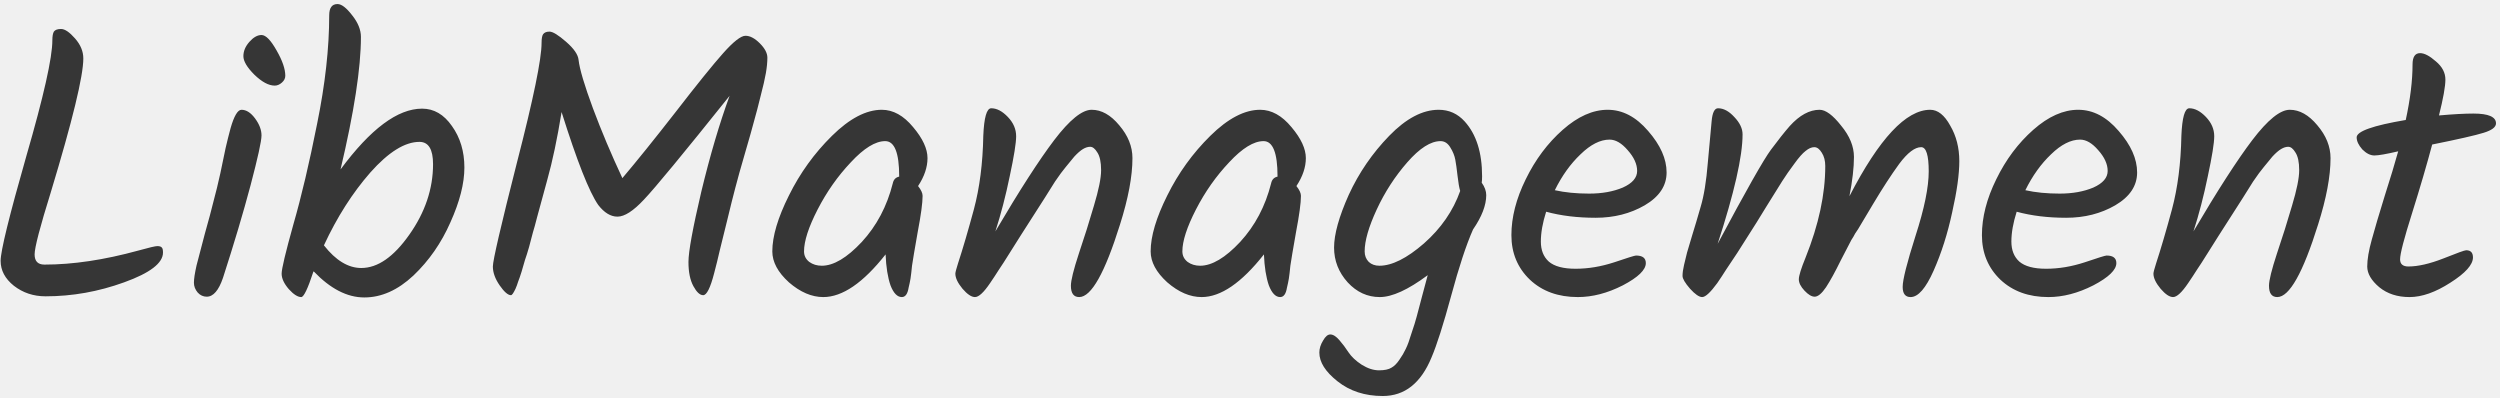
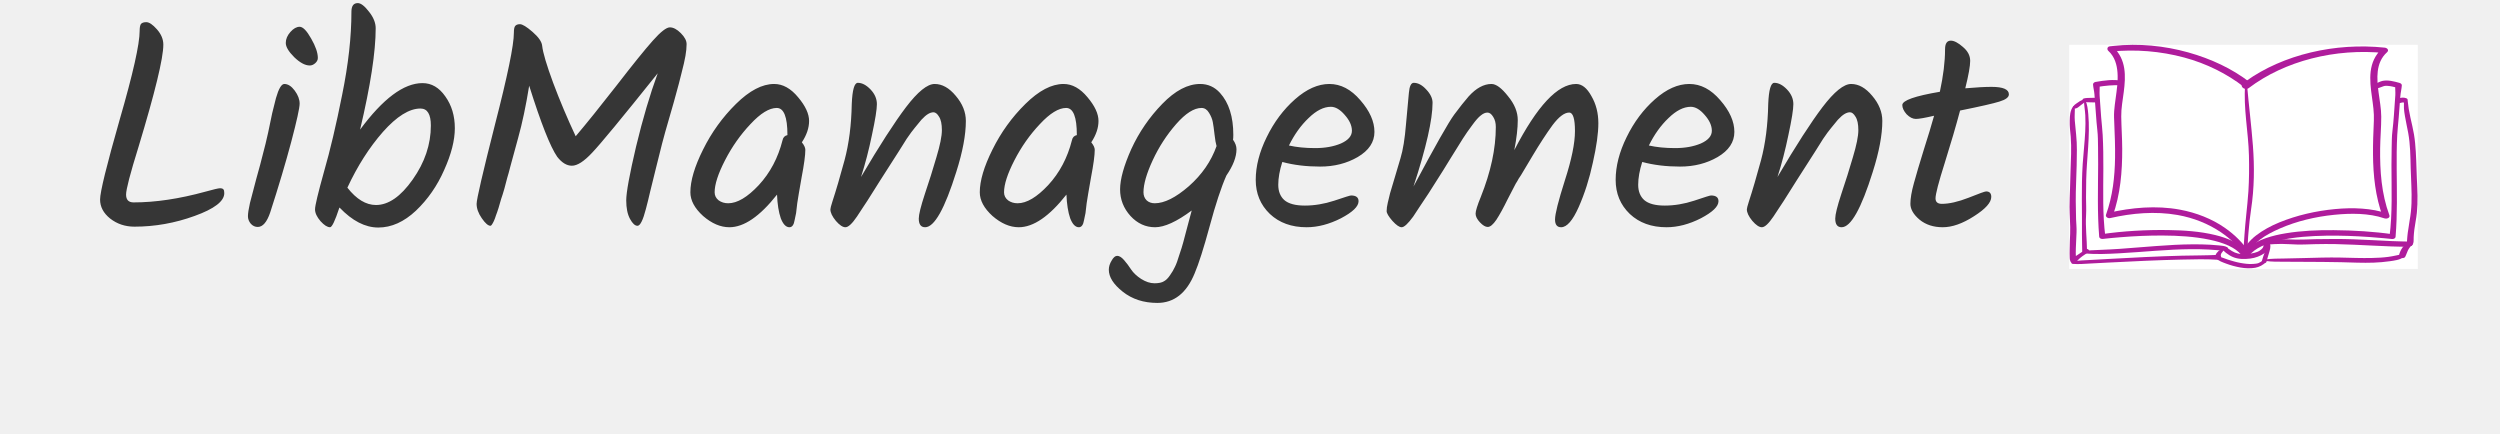
- <svg xmlns="http://www.w3.org/2000/svg" width="384" height="61" viewBox="0 0 384 61" fill="none">
-   <path d="M8.042 6.19C8.042 5.571 8.119 5.127 8.274 4.856C8.467 4.585 8.835 4.45 9.376 4.45C9.956 4.45 10.671 4.933 11.522 5.9C12.373 6.867 12.798 7.891 12.798 8.974C12.798 11.681 11.135 18.525 7.81 29.506C6.147 34.842 5.316 38.032 5.316 39.076C5.316 40.12 5.819 40.642 6.824 40.642C11.193 40.642 15.988 39.927 21.208 38.496C22.871 38.032 23.857 37.8 24.166 37.8C24.514 37.8 24.746 37.877 24.862 38.032C24.978 38.148 25.036 38.399 25.036 38.786C25.036 40.41 23.045 41.937 19.062 43.368C15.118 44.799 11.097 45.514 6.998 45.514C5.142 45.514 3.518 44.973 2.126 43.89C0.773 42.807 0.096 41.531 0.096 40.062C0.096 38.554 1.411 33.199 4.04 23.996C6.708 14.793 8.042 8.858 8.042 6.19ZM37.384 8.626C37.384 7.853 37.693 7.118 38.312 6.422C38.931 5.726 39.549 5.378 40.168 5.378C40.825 5.378 41.599 6.171 42.488 7.756C43.377 9.303 43.822 10.598 43.822 11.642C43.822 12.029 43.648 12.377 43.3 12.686C42.952 12.995 42.585 13.15 42.198 13.15C41.27 13.15 40.226 12.589 39.066 11.468C37.945 10.347 37.384 9.399 37.384 8.626ZM37.094 16.862C37.829 16.862 38.525 17.307 39.182 18.196C39.839 19.085 40.168 19.955 40.168 20.806C40.168 21.657 39.607 24.209 38.486 28.462C37.365 32.677 35.953 37.413 34.252 42.672C33.595 44.605 32.763 45.572 31.758 45.572C31.217 45.572 30.753 45.359 30.366 44.934C29.979 44.47 29.786 43.967 29.786 43.426C29.786 42.846 29.921 41.957 30.192 40.758C30.501 39.521 30.927 37.897 31.468 35.886C32.048 33.837 32.493 32.174 32.802 30.898C33.15 29.622 33.498 28.191 33.846 26.606C34.194 24.982 34.465 23.687 34.658 22.72C34.89 21.715 35.141 20.709 35.412 19.704C35.953 17.809 36.514 16.862 37.094 16.862ZM46.274 45.63C45.733 45.63 45.095 45.224 44.36 44.412C43.626 43.561 43.258 42.769 43.258 42.034C43.258 41.299 43.858 38.786 45.056 34.494C46.294 30.202 47.512 25.04 48.71 19.008C49.948 12.937 50.566 7.389 50.566 2.362C50.566 1.202 50.992 0.622 51.842 0.622C52.461 0.622 53.215 1.202 54.104 2.362C54.994 3.483 55.438 4.585 55.438 5.668C55.438 10.424 54.394 17.21 52.306 26.026C56.908 19.801 61.084 16.688 64.834 16.688C66.652 16.688 68.179 17.577 69.416 19.356C70.692 21.135 71.33 23.261 71.33 25.736C71.33 28.172 70.615 30.975 69.184 34.146C67.792 37.317 65.898 40.043 63.5 42.324C61.103 44.567 58.59 45.688 55.96 45.688C53.331 45.688 50.74 44.354 48.188 41.686L48.13 41.744C47.28 44.335 46.661 45.63 46.274 45.63ZM55.496 41.164C58.01 41.164 60.465 39.463 62.862 36.06C65.298 32.619 66.516 29.003 66.516 25.214C66.516 22.933 65.82 21.792 64.428 21.792C62.186 21.792 59.672 23.358 56.888 26.49C54.143 29.622 51.765 33.353 49.754 37.684C51.572 40.004 53.486 41.164 55.496 41.164ZM83.185 6.596C83.185 5.939 83.262 5.494 83.417 5.262C83.61 4.991 83.939 4.856 84.403 4.856C84.906 4.856 85.756 5.378 86.955 6.422C88.154 7.466 88.792 8.394 88.869 9.206C89.024 10.598 89.758 13.073 91.073 16.63C92.388 20.149 93.896 23.725 95.597 27.36C97.762 24.808 100.488 21.425 103.775 17.21C107.062 12.957 109.498 9.941 111.083 8.162C112.668 6.383 113.809 5.494 114.505 5.494C115.201 5.494 115.936 5.881 116.709 6.654C117.482 7.427 117.869 8.162 117.869 8.858C117.869 9.554 117.792 10.347 117.637 11.236C117.482 12.125 117.212 13.305 116.825 14.774C116.477 16.205 116.148 17.461 115.839 18.544C115.568 19.588 115.104 21.231 114.447 23.474C113.79 25.717 113.287 27.515 112.939 28.868C112.591 30.183 112.185 31.807 111.721 33.74C111.257 35.635 110.87 37.201 110.561 38.438C110.29 39.637 110 40.816 109.691 41.976C109.111 44.219 108.55 45.34 108.009 45.34C107.506 45.34 107.004 44.876 106.501 43.948C105.998 43.02 105.747 41.783 105.747 40.236C105.747 38.651 106.404 35.055 107.719 29.448C109.072 23.841 110.522 18.931 112.069 14.716C104.954 23.609 100.566 28.926 98.903 30.666C97.279 32.406 95.926 33.276 94.843 33.276C93.799 33.276 92.813 32.677 91.885 31.478C90.493 29.467 88.618 24.711 86.259 17.21C85.602 21.27 84.867 24.75 84.055 27.65C83.282 30.511 82.76 32.425 82.489 33.392C82.257 34.32 82.044 35.093 81.851 35.712C81.696 36.331 81.503 37.065 81.271 37.916C81.039 38.728 80.826 39.405 80.633 39.946C80.478 40.487 80.304 41.087 80.111 41.744C79.918 42.363 79.744 42.865 79.589 43.252C79.473 43.639 79.338 44.006 79.183 44.354C78.874 45.011 78.642 45.34 78.487 45.34C78.023 45.34 77.443 44.837 76.747 43.832C76.051 42.827 75.703 41.86 75.703 40.932C75.703 40.004 76.94 34.668 79.415 24.924C81.928 15.18 83.185 9.071 83.185 6.596ZM135.447 16.862C137.187 16.862 138.791 17.751 140.261 19.53C141.73 21.27 142.465 22.855 142.465 24.286C142.465 25.678 141.981 27.109 141.015 28.578C141.479 29.158 141.711 29.661 141.711 30.086C141.711 31.169 141.459 33.025 140.957 35.654C140.493 38.283 140.203 40.004 140.087 40.816C140.009 41.628 139.932 42.285 139.855 42.788C139.777 43.252 139.681 43.716 139.565 44.18C139.41 45.147 139.062 45.63 138.521 45.63C137.825 45.63 137.245 45.031 136.781 43.832C136.355 42.595 136.104 41.009 136.027 39.076C132.585 43.445 129.395 45.63 126.457 45.63C124.678 45.63 122.919 44.876 121.179 43.368C119.477 41.821 118.627 40.236 118.627 38.612C118.627 36.292 119.477 33.431 121.179 30.028C122.88 26.587 125.084 23.532 127.791 20.864C130.497 18.196 133.049 16.862 135.447 16.862ZM138.115 27.07C138.115 23.474 137.399 21.676 135.969 21.676C134.461 21.676 132.701 22.759 130.691 24.924C128.68 27.051 126.979 29.467 125.587 32.174C124.195 34.881 123.499 37.027 123.499 38.612C123.499 39.269 123.769 39.811 124.311 40.236C124.852 40.623 125.49 40.816 126.225 40.816C128.042 40.816 130.091 39.598 132.373 37.162C134.654 34.687 136.239 31.691 137.129 28.172C137.245 27.592 137.573 27.244 138.115 27.128V27.07ZM152.89 35.538C156.602 29.235 159.618 24.557 161.938 21.502C164.297 18.409 166.211 16.862 167.68 16.862C169.188 16.862 170.6 17.655 171.914 19.24C173.268 20.825 173.944 22.507 173.944 24.286C173.944 27.07 173.306 30.473 172.03 34.494C169.71 41.918 167.622 45.63 165.766 45.63C164.916 45.63 164.49 45.05 164.49 43.89C164.49 43.078 164.896 41.435 165.708 38.96C166.559 36.447 167.332 33.991 168.028 31.594C168.763 29.158 169.13 27.341 169.13 26.142C169.13 24.905 168.937 23.996 168.55 23.416C168.202 22.836 167.835 22.546 167.448 22.546C167.1 22.546 166.733 22.662 166.346 22.894C165.96 23.126 165.515 23.513 165.012 24.054C164.548 24.595 164.104 25.137 163.678 25.678C163.253 26.181 162.712 26.915 162.054 27.882C161.436 28.849 160.914 29.68 160.488 30.376C160.063 31.033 159.444 32 158.632 33.276C157.82 34.552 157.202 35.519 156.776 36.176C156.351 36.833 155.79 37.723 155.094 38.844C154.398 39.965 153.838 40.835 153.412 41.454C153.026 42.073 152.581 42.749 152.078 43.484C151.112 44.915 150.338 45.63 149.758 45.63C149.217 45.63 148.579 45.205 147.844 44.354C147.11 43.465 146.742 42.691 146.742 42.034C146.742 41.841 146.878 41.319 147.148 40.468C147.883 38.225 148.695 35.461 149.584 32.174C150.474 28.849 150.957 25.079 151.034 20.864C151.15 18.041 151.556 16.63 152.252 16.63C153.103 16.63 153.954 17.075 154.804 17.964C155.655 18.853 156.08 19.839 156.08 20.922C156.08 21.966 155.752 24.015 155.094 27.07C154.476 30.086 153.741 32.909 152.89 35.538ZM193.56 16.862C195.3 16.862 196.905 17.751 198.374 19.53C199.843 21.27 200.578 22.855 200.578 24.286C200.578 25.678 200.095 27.109 199.128 28.578C199.592 29.158 199.824 29.661 199.824 30.086C199.824 31.169 199.573 33.025 199.07 35.654C198.606 38.283 198.316 40.004 198.2 40.816C198.123 41.628 198.045 42.285 197.968 42.788C197.891 43.252 197.794 43.716 197.678 44.18C197.523 45.147 197.175 45.63 196.634 45.63C195.938 45.63 195.358 45.031 194.894 43.832C194.469 42.595 194.217 41.009 194.14 39.076C190.699 43.445 187.509 45.63 184.57 45.63C182.791 45.63 181.032 44.876 179.292 43.368C177.591 41.821 176.74 40.236 176.74 38.612C176.74 36.292 177.591 33.431 179.292 30.028C180.993 26.587 183.197 23.532 185.904 20.864C188.611 18.196 191.163 16.862 193.56 16.862ZM196.228 27.07C196.228 23.474 195.513 21.676 194.082 21.676C192.574 21.676 190.815 22.759 188.804 24.924C186.793 27.051 185.092 29.467 183.7 32.174C182.308 34.881 181.612 37.027 181.612 38.612C181.612 39.269 181.883 39.811 182.424 40.236C182.965 40.623 183.603 40.816 184.338 40.816C186.155 40.816 188.205 39.598 190.486 37.162C192.767 34.687 194.353 31.691 195.242 28.172C195.358 27.592 195.687 27.244 196.228 27.128V27.07ZM228.287 29.97C228.287 31.517 227.611 33.276 226.257 35.248C225.213 37.607 224.092 41.009 222.893 45.456C221.695 49.864 220.689 53.015 219.877 54.91C218.253 58.854 215.759 60.826 212.395 60.826C209.65 60.826 207.33 60.072 205.435 58.564C203.579 57.095 202.651 55.625 202.651 54.156C202.651 53.537 202.845 52.919 203.231 52.3C203.579 51.681 203.947 51.372 204.333 51.372C204.759 51.372 205.223 51.662 205.725 52.242C206.228 52.822 206.692 53.441 207.117 54.098C207.581 54.794 208.258 55.432 209.147 56.012C210.075 56.592 210.965 56.882 211.815 56.882C212.666 56.882 213.304 56.747 213.729 56.476C214.155 56.244 214.561 55.838 214.947 55.258C215.334 54.717 215.663 54.156 215.933 53.576C216.204 53.035 216.494 52.242 216.803 51.198C217.151 50.193 217.422 49.323 217.615 48.588C217.809 47.853 218.079 46.829 218.427 45.514C218.775 44.161 219.065 43.078 219.297 42.266C216.281 44.509 213.826 45.63 211.931 45.63C210.037 45.63 208.393 44.876 207.001 43.368C205.609 41.821 204.913 40.043 204.913 38.032C204.913 35.983 205.667 33.276 207.175 29.912C208.722 26.548 210.791 23.532 213.381 20.864C215.972 18.196 218.505 16.862 220.979 16.862C222.565 16.862 223.899 17.461 224.981 18.66C226.76 20.632 227.649 23.435 227.649 27.07C227.649 27.534 227.63 27.863 227.591 28.056C228.055 28.713 228.287 29.351 228.287 29.97ZM209.611 38.612C209.611 39.269 209.824 39.811 210.249 40.236C210.675 40.623 211.216 40.816 211.873 40.816C213.807 40.816 216.088 39.675 218.717 37.394C221.347 35.074 223.203 32.387 224.285 29.332C224.131 28.829 223.995 28.056 223.879 27.012C223.763 25.968 223.647 25.137 223.531 24.518C223.415 23.899 223.164 23.281 222.777 22.662C222.391 22.005 221.888 21.676 221.269 21.676C219.761 21.676 218.06 22.759 216.165 24.924C214.271 27.089 212.705 29.506 211.467 32.174C210.23 34.842 209.611 36.988 209.611 38.612ZM255.989 26.49C255.989 28.539 254.867 30.221 252.625 31.536C250.421 32.812 247.907 33.45 245.085 33.45C242.301 33.45 239.768 33.141 237.487 32.522C236.945 34.223 236.675 35.751 236.675 37.104C236.675 38.419 237.081 39.443 237.893 40.178C238.743 40.913 240.116 41.28 242.011 41.28C243.944 41.28 245.916 40.951 247.927 40.294C249.976 39.598 251.097 39.25 251.291 39.25C252.296 39.25 252.799 39.637 252.799 40.41C252.799 41.454 251.619 42.595 249.261 43.832C246.902 45.031 244.601 45.63 242.359 45.63C239.343 45.63 236.887 44.741 234.993 42.962C233.098 41.145 232.151 38.863 232.151 36.118C232.151 33.373 232.885 30.511 234.355 27.534C235.824 24.518 237.719 21.985 240.039 19.936C242.359 17.887 244.659 16.862 246.941 16.862C249.222 16.862 251.291 17.945 253.147 20.11C255.041 22.275 255.989 24.402 255.989 26.49ZM247.231 21.444C245.8 21.444 244.311 22.198 242.765 23.706C241.218 25.175 239.903 27.012 238.821 29.216C240.367 29.564 242.127 29.738 244.099 29.738C246.071 29.738 247.791 29.429 249.261 28.81C250.73 28.153 251.465 27.302 251.465 26.258C251.465 25.214 250.981 24.151 250.015 23.068C249.087 21.985 248.159 21.444 247.231 21.444ZM296.484 16.862C297.644 16.862 298.669 17.674 299.558 19.298C300.486 20.883 300.95 22.701 300.95 24.75C300.95 26.761 300.583 29.39 299.848 32.638C299.152 35.886 298.205 38.863 297.006 41.57C295.807 44.277 294.628 45.63 293.468 45.63C292.656 45.63 292.25 45.108 292.25 44.064C292.25 42.981 292.907 40.371 294.222 36.234C295.575 32.058 296.252 28.752 296.252 26.316C296.252 23.841 295.865 22.604 295.092 22.604C294.125 22.604 293.004 23.455 291.728 25.156C290.491 26.857 289.157 28.907 287.726 31.304C286.295 33.701 285.522 34.997 285.406 35.19C285.29 35.345 285.135 35.577 284.942 35.886C284.787 36.195 284.594 36.524 284.362 36.872C284.169 37.22 283.627 38.264 282.738 40.004C281.887 41.744 281.133 43.117 280.476 44.122C279.819 45.089 279.239 45.572 278.736 45.572C278.272 45.572 277.75 45.263 277.17 44.644C276.59 44.025 276.3 43.445 276.3 42.904C276.3 42.363 276.648 41.241 277.344 39.54C279.355 34.513 280.36 29.835 280.36 25.504C280.36 24.692 280.186 24.015 279.838 23.474C279.49 22.894 279.103 22.604 278.678 22.604C278.253 22.604 277.808 22.797 277.344 23.184C276.88 23.532 276.3 24.189 275.604 25.156C274.908 26.084 274.289 26.973 273.748 27.824C273.207 28.675 272.375 30.009 271.254 31.826C270.171 33.605 269.34 34.939 268.76 35.828C268.219 36.679 267.581 37.684 266.846 38.844C266.111 39.965 265.531 40.835 265.106 41.454C264.719 42.073 264.275 42.749 263.772 43.484C262.728 44.915 261.955 45.63 261.452 45.63C260.988 45.63 260.369 45.205 259.596 44.354C258.823 43.465 258.436 42.807 258.436 42.382C258.436 41.918 258.513 41.357 258.668 40.7C258.823 40.043 258.977 39.405 259.132 38.786C259.325 38.167 259.596 37.259 259.944 36.06C260.331 34.823 260.756 33.392 261.22 31.768C261.723 30.105 262.09 27.843 262.322 24.982C262.593 22.082 262.786 19.975 262.902 18.66C263.018 17.307 263.347 16.63 263.888 16.63C264.739 16.63 265.57 17.075 266.382 17.964C267.233 18.853 267.658 19.743 267.658 20.632C267.658 24.035 266.382 29.641 263.83 37.452C268.161 29.332 270.887 24.518 272.008 23.01C273.129 21.502 274.096 20.284 274.908 19.356C276.416 17.693 277.943 16.862 279.49 16.862C280.418 16.862 281.52 17.674 282.796 19.298C284.111 20.883 284.768 22.488 284.768 24.112C284.768 25.736 284.536 27.747 284.072 30.144C288.635 21.289 292.772 16.862 296.484 16.862ZM328.262 26.49C328.262 28.539 327.141 30.221 324.898 31.536C322.694 32.812 320.181 33.45 317.358 33.45C314.574 33.45 312.042 33.141 309.76 32.522C309.219 34.223 308.948 35.751 308.948 37.104C308.948 38.419 309.354 39.443 310.166 40.178C311.017 40.913 312.39 41.28 314.284 41.28C316.218 41.28 318.19 40.951 320.2 40.294C322.25 39.598 323.371 39.25 323.564 39.25C324.57 39.25 325.072 39.637 325.072 40.41C325.072 41.454 323.893 42.595 321.534 43.832C319.176 45.031 316.875 45.63 314.632 45.63C311.616 45.63 309.161 44.741 307.266 42.962C305.372 41.145 304.424 38.863 304.424 36.118C304.424 33.373 305.159 30.511 306.628 27.534C308.098 24.518 309.992 21.985 312.312 19.936C314.632 17.887 316.933 16.862 319.214 16.862C321.496 16.862 323.564 17.945 325.42 20.11C327.315 22.275 328.262 24.402 328.262 26.49ZM319.504 21.444C318.074 21.444 316.585 22.198 315.038 23.706C313.492 25.175 312.177 27.012 311.094 29.216C312.641 29.564 314.4 29.738 316.372 29.738C318.344 29.738 320.065 29.429 321.534 28.81C323.004 28.153 323.738 27.302 323.738 26.258C323.738 25.214 323.255 24.151 322.288 23.068C321.36 21.985 320.432 21.444 319.504 21.444ZM336.916 35.538C340.628 29.235 343.644 24.557 345.964 21.502C348.322 18.409 350.236 16.862 351.706 16.862C353.214 16.862 354.625 17.655 355.94 19.24C357.293 20.825 357.97 22.507 357.97 24.286C357.97 27.07 357.332 30.473 356.056 34.494C353.736 41.918 351.648 45.63 349.792 45.63C348.941 45.63 348.516 45.05 348.516 43.89C348.516 43.078 348.922 41.435 349.734 38.96C350.584 36.447 351.358 33.991 352.054 31.594C352.788 29.158 353.156 27.341 353.156 26.142C353.156 24.905 352.962 23.996 352.576 23.416C352.228 22.836 351.86 22.546 351.474 22.546C351.126 22.546 350.758 22.662 350.372 22.894C349.985 23.126 349.54 23.513 349.038 24.054C348.574 24.595 348.129 25.137 347.704 25.678C347.278 26.181 346.737 26.915 346.08 27.882C345.461 28.849 344.939 29.68 344.514 30.376C344.088 31.033 343.47 32 342.658 33.276C341.846 34.552 341.227 35.519 340.802 36.176C340.376 36.833 339.816 37.723 339.12 38.844C338.424 39.965 337.863 40.835 337.438 41.454C337.051 42.073 336.606 42.749 336.104 43.484C335.137 44.915 334.364 45.63 333.784 45.63C333.242 45.63 332.604 45.205 331.87 44.354C331.135 43.465 330.768 42.691 330.768 42.034C330.768 41.841 330.903 41.319 331.174 40.468C331.908 38.225 332.72 35.461 333.61 32.174C334.499 28.849 334.982 25.079 335.06 20.864C335.176 18.041 335.582 16.63 336.278 16.63C337.128 16.63 337.979 17.075 338.83 17.964C339.68 18.853 340.106 19.839 340.106 20.922C340.106 21.966 339.777 24.015 339.12 27.07C338.501 30.086 337.766 32.909 336.916 35.538ZM368.653 39.83C368.653 40.565 369.079 40.932 369.929 40.932C371.399 40.932 373.177 40.526 375.265 39.714C377.392 38.863 378.571 38.438 378.803 38.438C379.499 38.438 379.847 38.805 379.847 39.54C379.847 40.661 378.687 41.957 376.367 43.426C374.086 44.895 371.998 45.63 370.103 45.63C368.247 45.63 366.701 45.127 365.463 44.122C364.226 43.078 363.607 42.015 363.607 40.932C363.607 39.849 363.839 38.477 364.303 36.814C364.767 35.113 365.425 32.889 366.275 30.144C367.165 27.36 367.861 25.059 368.363 23.242C366.546 23.667 365.328 23.88 364.709 23.88C364.091 23.88 363.472 23.571 362.853 22.952C362.273 22.295 361.983 21.676 361.983 21.096C361.983 20.168 364.497 19.279 369.523 18.428C370.219 15.219 370.567 12.377 370.567 9.902C370.567 8.742 370.954 8.162 371.727 8.162C372.385 8.162 373.197 8.587 374.163 9.438C375.13 10.25 375.613 11.178 375.613 12.222C375.613 13.266 375.285 15.103 374.627 17.732C376.831 17.539 378.591 17.442 379.905 17.442C382.225 17.442 383.385 17.945 383.385 18.95C383.385 19.53 382.747 20.013 381.471 20.4C380.234 20.787 377.605 21.386 373.583 22.198C372.771 25.253 371.747 28.752 370.509 32.696C369.272 36.601 368.653 38.979 368.653 39.83Z" fill="#363636" />
+ <svg xmlns="http://www.w3.org/2000/svg" width="502" height="87" viewBox="0 0 502 87" fill="none">
+   <path d="M28.042 6.19C28.042 5.571 28.119 5.127 28.274 4.856C28.467 4.585 28.835 4.45 29.376 4.45C29.956 4.45 30.671 4.933 31.522 5.9C32.373 6.867 32.798 7.891 32.798 8.974C32.798 11.681 31.135 18.525 27.81 29.506C26.147 34.842 25.316 38.032 25.316 39.076C25.316 40.12 25.819 40.642 26.824 40.642C31.193 40.642 35.988 39.927 41.208 38.496C42.871 38.032 43.857 37.8 44.166 37.8C44.514 37.8 44.746 37.877 44.862 38.032C44.978 38.148 45.036 38.399 45.036 38.786C45.036 40.41 43.045 41.937 39.062 43.368C35.118 44.799 31.097 45.514 26.998 45.514C25.142 45.514 23.518 44.973 22.126 43.89C20.773 42.807 20.096 41.531 20.096 40.062C20.096 38.554 21.411 33.199 24.04 23.996C26.708 14.793 28.042 8.858 28.042 6.19ZM57.384 8.626C57.384 7.853 57.693 7.118 58.312 6.422C58.931 5.726 59.549 5.378 60.168 5.378C60.825 5.378 61.599 6.171 62.488 7.756C63.377 9.303 63.822 10.598 63.822 11.642C63.822 12.029 63.648 12.377 63.3 12.686C62.952 12.995 62.585 13.15 62.198 13.15C61.27 13.15 60.226 12.589 59.066 11.468C57.945 10.347 57.384 9.399 57.384 8.626ZM57.094 16.862C57.829 16.862 58.525 17.307 59.182 18.196C59.839 19.085 60.168 19.955 60.168 20.806C60.168 21.657 59.607 24.209 58.486 28.462C57.365 32.677 55.953 37.413 54.252 42.672C53.595 44.605 52.763 45.572 51.758 45.572C51.217 45.572 50.753 45.359 50.366 44.934C49.979 44.47 49.786 43.967 49.786 43.426C49.786 42.846 49.921 41.957 50.192 40.758C50.501 39.521 50.927 37.897 51.468 35.886C52.048 33.837 52.493 32.174 52.802 30.898C53.15 29.622 53.498 28.191 53.846 26.606C54.194 24.982 54.465 23.687 54.658 22.72C54.89 21.715 55.141 20.709 55.412 19.704C55.953 17.809 56.514 16.862 57.094 16.862ZM66.274 45.63C65.733 45.63 65.095 45.224 64.36 44.412C63.626 43.561 63.258 42.769 63.258 42.034C63.258 41.299 63.858 38.786 65.056 34.494C66.294 30.202 67.512 25.04 68.71 19.008C69.948 12.937 70.566 7.389 70.566 2.362C70.566 1.202 70.992 0.622 71.842 0.622C72.461 0.622 73.215 1.202 74.104 2.362C74.994 3.483 75.438 4.585 75.438 5.668C75.438 10.424 74.394 17.21 72.306 26.026C76.908 19.801 81.084 16.688 84.834 16.688C86.652 16.688 88.179 17.577 89.416 19.356C90.692 21.135 91.33 23.261 91.33 25.736C91.33 28.172 90.615 30.975 89.184 34.146C87.792 37.317 85.898 40.043 83.5 42.324C81.103 44.567 78.59 45.688 75.96 45.688C73.331 45.688 70.74 44.354 68.188 41.686L68.13 41.744C67.28 44.335 66.661 45.63 66.274 45.63ZM75.496 41.164C78.01 41.164 80.465 39.463 82.862 36.06C85.298 32.619 86.516 29.003 86.516 25.214C86.516 22.933 85.82 21.792 84.428 21.792C82.186 21.792 79.672 23.358 76.888 26.49C74.143 29.622 71.765 33.353 69.754 37.684C71.572 40.004 73.486 41.164 75.496 41.164ZM103.185 6.596C103.185 5.939 103.262 5.494 103.417 5.262C103.61 4.991 103.939 4.856 104.403 4.856C104.906 4.856 105.756 5.378 106.955 6.422C108.154 7.466 108.792 8.394 108.869 9.206C109.024 10.598 109.758 13.073 111.073 16.63C112.388 20.149 113.896 23.725 115.597 27.36C117.762 24.808 120.488 21.425 123.775 17.21C127.062 12.957 129.498 9.941 131.083 8.162C132.668 6.383 133.809 5.494 134.505 5.494C135.201 5.494 135.936 5.881 136.709 6.654C137.482 7.427 137.869 8.162 137.869 8.858C137.869 9.554 137.792 10.347 137.637 11.236C137.482 12.125 137.212 13.305 136.825 14.774C136.477 16.205 136.148 17.461 135.839 18.544C135.568 19.588 135.104 21.231 134.447 23.474C133.79 25.717 133.287 27.515 132.939 28.868C132.591 30.183 132.185 31.807 131.721 33.74C131.257 35.635 130.87 37.201 130.561 38.438C130.29 39.637 130 40.816 129.691 41.976C129.111 44.219 128.55 45.34 128.009 45.34C127.506 45.34 127.004 44.876 126.501 43.948C125.998 43.02 125.747 41.783 125.747 40.236C125.747 38.651 126.404 35.055 127.719 29.448C129.072 23.841 130.522 18.931 132.069 14.716C124.954 23.609 120.566 28.926 118.903 30.666C117.279 32.406 115.926 33.276 114.843 33.276C113.799 33.276 112.813 32.677 111.885 31.478C110.493 29.467 108.618 24.711 106.259 17.21C105.602 21.27 104.867 24.75 104.055 27.65C103.282 30.511 102.76 32.425 102.489 33.392C102.257 34.32 102.044 35.093 101.851 35.712C101.696 36.331 101.503 37.065 101.271 37.916C101.039 38.728 100.826 39.405 100.633 39.946C100.478 40.487 100.304 41.087 100.111 41.744C99.918 42.363 99.744 42.865 99.589 43.252C99.473 43.639 99.338 44.006 99.183 44.354C98.874 45.011 98.642 45.34 98.487 45.34C98.023 45.34 97.443 44.837 96.747 43.832C96.051 42.827 95.703 41.86 95.703 40.932C95.703 40.004 96.94 34.668 99.415 24.924C101.928 15.18 103.185 9.071 103.185 6.596ZM155.447 16.862C157.187 16.862 158.791 17.751 160.261 19.53C161.73 21.27 162.465 22.855 162.465 24.286C162.465 25.678 161.981 27.109 161.015 28.578C161.479 29.158 161.711 29.661 161.711 30.086C161.711 31.169 161.459 33.025 160.957 35.654C160.493 38.283 160.203 40.004 160.087 40.816C160.009 41.628 159.932 42.285 159.855 42.788C159.777 43.252 159.681 43.716 159.565 44.18C159.41 45.147 159.062 45.63 158.521 45.63C157.825 45.63 157.245 45.031 156.781 43.832C156.355 42.595 156.104 41.009 156.027 39.076C152.585 43.445 149.395 45.63 146.457 45.63C144.678 45.63 142.919 44.876 141.179 43.368C139.477 41.821 138.627 40.236 138.627 38.612C138.627 36.292 139.477 33.431 141.179 30.028C142.88 26.587 145.084 23.532 147.791 20.864C150.497 18.196 153.049 16.862 155.447 16.862ZM158.115 27.07C158.115 23.474 157.399 21.676 155.969 21.676C154.461 21.676 152.701 22.759 150.691 24.924C148.68 27.051 146.979 29.467 145.587 32.174C144.195 34.881 143.499 37.027 143.499 38.612C143.499 39.269 143.769 39.811 144.311 40.236C144.852 40.623 145.49 40.816 146.225 40.816C148.042 40.816 150.091 39.598 152.373 37.162C154.654 34.687 156.239 31.691 157.129 28.172C157.245 27.592 157.573 27.244 158.115 27.128V27.07ZM172.89 35.538C176.602 29.235 179.618 24.557 181.938 21.502C184.297 18.409 186.211 16.862 187.68 16.862C189.188 16.862 190.6 17.655 191.914 19.24C193.268 20.825 193.944 22.507 193.944 24.286C193.944 27.07 193.306 30.473 192.03 34.494C189.71 41.918 187.622 45.63 185.766 45.63C184.916 45.63 184.49 45.05 184.49 43.89C184.49 43.078 184.896 41.435 185.708 38.96C186.559 36.447 187.332 33.991 188.028 31.594C188.763 29.158 189.13 27.341 189.13 26.142C189.13 24.905 188.937 23.996 188.55 23.416C188.202 22.836 187.835 22.546 187.448 22.546C187.1 22.546 186.733 22.662 186.346 22.894C185.96 23.126 185.515 23.513 185.012 24.054C184.548 24.595 184.104 25.137 183.678 25.678C183.253 26.181 182.712 26.915 182.054 27.882C181.436 28.849 180.914 29.68 180.488 30.376C180.063 31.033 179.444 32 178.632 33.276C177.82 34.552 177.202 35.519 176.776 36.176C176.351 36.833 175.79 37.723 175.094 38.844C174.398 39.965 173.838 40.835 173.412 41.454C173.026 42.073 172.581 42.749 172.078 43.484C171.112 44.915 170.338 45.63 169.758 45.63C169.217 45.63 168.579 45.205 167.844 44.354C167.11 43.465 166.742 42.691 166.742 42.034C166.742 41.841 166.878 41.319 167.148 40.468C167.883 38.225 168.695 35.461 169.584 32.174C170.474 28.849 170.957 25.079 171.034 20.864C171.15 18.041 171.556 16.63 172.252 16.63C173.103 16.63 173.954 17.075 174.804 17.964C175.655 18.853 176.08 19.839 176.08 20.922C176.08 21.966 175.752 24.015 175.094 27.07C174.476 30.086 173.741 32.909 172.89 35.538ZM213.56 16.862C215.3 16.862 216.905 17.751 218.374 19.53C219.843 21.27 220.578 22.855 220.578 24.286C220.578 25.678 220.095 27.109 219.128 28.578C219.592 29.158 219.824 29.661 219.824 30.086C219.824 31.169 219.573 33.025 219.07 35.654C218.606 38.283 218.316 40.004 218.2 40.816C218.123 41.628 218.045 42.285 217.968 42.788C217.891 43.252 217.794 43.716 217.678 44.18C217.523 45.147 217.175 45.63 216.634 45.63C215.938 45.63 215.358 45.031 214.894 43.832C214.469 42.595 214.217 41.009 214.14 39.076C210.699 43.445 207.509 45.63 204.57 45.63C202.791 45.63 201.032 44.876 199.292 43.368C197.591 41.821 196.74 40.236 196.74 38.612C196.74 36.292 197.591 33.431 199.292 30.028C200.993 26.587 203.197 23.532 205.904 20.864C208.611 18.196 211.163 16.862 213.56 16.862ZM216.228 27.07C216.228 23.474 215.513 21.676 214.082 21.676C212.574 21.676 210.815 22.759 208.804 24.924C206.793 27.051 205.092 29.467 203.7 32.174C202.308 34.881 201.612 37.027 201.612 38.612C201.612 39.269 201.883 39.811 202.424 40.236C202.965 40.623 203.603 40.816 204.338 40.816C206.155 40.816 208.205 39.598 210.486 37.162C212.767 34.687 214.353 31.691 215.242 28.172C215.358 27.592 215.687 27.244 216.228 27.128V27.07ZM248.287 29.97C248.287 31.517 247.611 33.276 246.257 35.248C245.213 37.607 244.092 41.009 242.893 45.456C241.695 49.864 240.689 53.015 239.877 54.91C238.253 58.854 235.759 60.826 232.395 60.826C229.65 60.826 227.33 60.072 225.435 58.564C223.579 57.095 222.651 55.625 222.651 54.156C222.651 53.537 222.845 52.919 223.231 52.3C223.579 51.681 223.947 51.372 224.333 51.372C224.759 51.372 225.223 51.662 225.725 52.242C226.228 52.822 226.692 53.441 227.117 54.098C227.581 54.794 228.258 55.432 229.147 56.012C230.075 56.592 230.965 56.882 231.815 56.882C232.666 56.882 233.304 56.747 233.729 56.476C234.155 56.244 234.561 55.838 234.947 55.258C235.334 54.717 235.663 54.156 235.933 53.576C236.204 53.035 236.494 52.242 236.803 51.198C237.151 50.193 237.422 49.323 237.615 48.588C237.809 47.853 238.079 46.829 238.427 45.514C238.775 44.161 239.065 43.078 239.297 42.266C236.281 44.509 233.826 45.63 231.931 45.63C230.037 45.63 228.393 44.876 227.001 43.368C225.609 41.821 224.913 40.043 224.913 38.032C224.913 35.983 225.667 33.276 227.175 29.912C228.722 26.548 230.791 23.532 233.381 20.864C235.972 18.196 238.505 16.862 240.979 16.862C242.565 16.862 243.899 17.461 244.981 18.66C246.76 20.632 247.649 23.435 247.649 27.07C247.649 27.534 247.63 27.863 247.591 28.056C248.055 28.713 248.287 29.351 248.287 29.97ZM229.611 38.612C229.611 39.269 229.824 39.811 230.249 40.236C230.675 40.623 231.216 40.816 231.873 40.816C233.807 40.816 236.088 39.675 238.717 37.394C241.347 35.074 243.203 32.387 244.285 29.332C244.131 28.829 243.995 28.056 243.879 27.012C243.763 25.968 243.647 25.137 243.531 24.518C243.415 23.899 243.164 23.281 242.777 22.662C242.391 22.005 241.888 21.676 241.269 21.676C239.761 21.676 238.06 22.759 236.165 24.924C234.271 27.089 232.705 29.506 231.467 32.174C230.23 34.842 229.611 36.988 229.611 38.612ZM275.989 26.49C275.989 28.539 274.867 30.221 272.625 31.536C270.421 32.812 267.907 33.45 265.085 33.45C262.301 33.45 259.768 33.141 257.487 32.522C256.945 34.223 256.675 35.751 256.675 37.104C256.675 38.419 257.081 39.443 257.893 40.178C258.743 40.913 260.116 41.28 262.011 41.28C263.944 41.28 265.916 40.951 267.927 40.294C269.976 39.598 271.097 39.25 271.291 39.25C272.296 39.25 272.799 39.637 272.799 40.41C272.799 41.454 271.619 42.595 269.261 43.832C266.902 45.031 264.601 45.63 262.359 45.63C259.343 45.63 256.887 44.741 254.993 42.962C253.098 41.145 252.151 38.863 252.151 36.118C252.151 33.373 252.885 30.511 254.355 27.534C255.824 24.518 257.719 21.985 260.039 19.936C262.359 17.887 264.659 16.862 266.941 16.862C269.222 16.862 271.291 17.945 273.147 20.11C275.041 22.275 275.989 24.402 275.989 26.49ZM267.231 21.444C265.8 21.444 264.311 22.198 262.765 23.706C261.218 25.175 259.903 27.012 258.821 29.216C260.367 29.564 262.127 29.738 264.099 29.738C266.071 29.738 267.791 29.429 269.261 28.81C270.73 28.153 271.465 27.302 271.465 26.258C271.465 25.214 270.981 24.151 270.015 23.068C269.087 21.985 268.159 21.444 267.231 21.444ZM316.484 16.862C317.644 16.862 318.669 17.674 319.558 19.298C320.486 20.883 320.95 22.701 320.95 24.75C320.95 26.761 320.583 29.39 319.848 32.638C319.152 35.886 318.205 38.863 317.006 41.57C315.807 44.277 314.628 45.63 313.468 45.63C312.656 45.63 312.25 45.108 312.25 44.064C312.25 42.981 312.907 40.371 314.222 36.234C315.575 32.058 316.252 28.752 316.252 26.316C316.252 23.841 315.865 22.604 315.092 22.604C314.125 22.604 313.004 23.455 311.728 25.156C310.491 26.857 309.157 28.907 307.726 31.304C306.295 33.701 305.522 34.997 305.406 35.19C305.29 35.345 305.135 35.577 304.942 35.886C304.787 36.195 304.594 36.524 304.362 36.872C304.169 37.22 303.627 38.264 302.738 40.004C301.887 41.744 301.133 43.117 300.476 44.122C299.819 45.089 299.239 45.572 298.736 45.572C298.272 45.572 297.75 45.263 297.17 44.644C296.59 44.025 296.3 43.445 296.3 42.904C296.3 42.363 296.648 41.241 297.344 39.54C299.355 34.513 300.36 29.835 300.36 25.504C300.36 24.692 300.186 24.015 299.838 23.474C299.49 22.894 299.103 22.604 298.678 22.604C298.253 22.604 297.808 22.797 297.344 23.184C296.88 23.532 296.3 24.189 295.604 25.156C294.908 26.084 294.289 26.973 293.748 27.824C293.207 28.675 292.375 30.009 291.254 31.826C290.171 33.605 289.34 34.939 288.76 35.828C288.219 36.679 287.581 37.684 286.846 38.844C286.111 39.965 285.531 40.835 285.106 41.454C284.719 42.073 284.275 42.749 283.772 43.484C282.728 44.915 281.955 45.63 281.452 45.63C280.988 45.63 280.369 45.205 279.596 44.354C278.823 43.465 278.436 42.807 278.436 42.382C278.436 41.918 278.513 41.357 278.668 40.7C278.823 40.043 278.977 39.405 279.132 38.786C279.325 38.167 279.596 37.259 279.944 36.06C280.331 34.823 280.756 33.392 281.22 31.768C281.723 30.105 282.09 27.843 282.322 24.982C282.593 22.082 282.786 19.975 282.902 18.66C283.018 17.307 283.347 16.63 283.888 16.63C284.739 16.63 285.57 17.075 286.382 17.964C287.233 18.853 287.658 19.743 287.658 20.632C287.658 24.035 286.382 29.641 283.83 37.452C288.161 29.332 290.887 24.518 292.008 23.01C293.129 21.502 294.096 20.284 294.908 19.356C296.416 17.693 297.943 16.862 299.49 16.862C300.418 16.862 301.52 17.674 302.796 19.298C304.111 20.883 304.768 22.488 304.768 24.112C304.768 25.736 304.536 27.747 304.072 30.144C308.635 21.289 312.772 16.862 316.484 16.862ZM348.262 26.49C348.262 28.539 347.141 30.221 344.898 31.536C342.694 32.812 340.181 33.45 337.358 33.45C334.574 33.45 332.042 33.141 329.76 32.522C329.219 34.223 328.948 35.751 328.948 37.104C328.948 38.419 329.354 39.443 330.166 40.178C331.017 40.913 332.39 41.28 334.284 41.28C336.218 41.28 338.19 40.951 340.2 40.294C342.25 39.598 343.371 39.25 343.564 39.25C344.57 39.25 345.072 39.637 345.072 40.41C345.072 41.454 343.893 42.595 341.534 43.832C339.176 45.031 336.875 45.63 334.632 45.63C331.616 45.63 329.161 44.741 327.266 42.962C325.372 41.145 324.424 38.863 324.424 36.118C324.424 33.373 325.159 30.511 326.628 27.534C328.098 24.518 329.992 21.985 332.312 19.936C334.632 17.887 336.933 16.862 339.214 16.862C341.496 16.862 343.564 17.945 345.42 20.11C347.315 22.275 348.262 24.402 348.262 26.49ZM339.504 21.444C338.074 21.444 336.585 22.198 335.038 23.706C333.492 25.175 332.177 27.012 331.094 29.216C332.641 29.564 334.4 29.738 336.372 29.738C338.344 29.738 340.065 29.429 341.534 28.81C343.004 28.153 343.738 27.302 343.738 26.258C343.738 25.214 343.255 24.151 342.288 23.068C341.36 21.985 340.432 21.444 339.504 21.444ZM356.916 35.538C360.628 29.235 363.644 24.557 365.964 21.502C368.322 18.409 370.236 16.862 371.706 16.862C373.214 16.862 374.625 17.655 375.94 19.24C377.293 20.825 377.97 22.507 377.97 24.286C377.97 27.07 377.332 30.473 376.056 34.494C373.736 41.918 371.648 45.63 369.792 45.63C368.941 45.63 368.516 45.05 368.516 43.89C368.516 43.078 368.922 41.435 369.734 38.96C370.584 36.447 371.358 33.991 372.054 31.594C372.788 29.158 373.156 27.341 373.156 26.142C373.156 24.905 372.962 23.996 372.576 23.416C372.228 22.836 371.86 22.546 371.474 22.546C371.126 22.546 370.758 22.662 370.372 22.894C369.985 23.126 369.54 23.513 369.038 24.054C368.574 24.595 368.129 25.137 367.704 25.678C367.278 26.181 366.737 26.915 366.08 27.882C365.461 28.849 364.939 29.68 364.514 30.376C364.088 31.033 363.47 32 362.658 33.276C361.846 34.552 361.227 35.519 360.802 36.176C360.376 36.833 359.816 37.723 359.12 38.844C358.424 39.965 357.863 40.835 357.438 41.454C357.051 42.073 356.606 42.749 356.104 43.484C355.137 44.915 354.364 45.63 353.784 45.63C353.242 45.63 352.604 45.205 351.87 44.354C351.135 43.465 350.768 42.691 350.768 42.034C350.768 41.841 350.903 41.319 351.174 40.468C351.908 38.225 352.72 35.461 353.61 32.174C354.499 28.849 354.982 25.079 355.06 20.864C355.176 18.041 355.582 16.63 356.278 16.63C357.128 16.63 357.979 17.075 358.83 17.964C359.68 18.853 360.106 19.839 360.106 20.922C360.106 21.966 359.777 24.015 359.12 27.07C358.501 30.086 357.766 32.909 356.916 35.538ZM388.653 39.83C388.653 40.565 389.079 40.932 389.929 40.932C391.399 40.932 393.177 40.526 395.265 39.714C397.392 38.863 398.571 38.438 398.803 38.438C399.499 38.438 399.847 38.805 399.847 39.54C399.847 40.661 398.687 41.957 396.367 43.426C394.086 44.895 391.998 45.63 390.103 45.63C388.247 45.63 386.701 45.127 385.463 44.122C384.226 43.078 383.607 42.015 383.607 40.932C383.607 39.849 383.839 38.477 384.303 36.814C384.767 35.113 385.425 32.889 386.275 30.144C387.165 27.36 387.861 25.059 388.363 23.242C386.546 23.667 385.328 23.88 384.709 23.88C384.091 23.88 383.472 23.571 382.853 22.952C382.273 22.295 381.983 21.676 381.983 21.096C381.983 20.168 384.497 19.279 389.523 18.428C390.219 15.219 390.567 12.377 390.567 9.902C390.567 8.742 390.954 8.162 391.727 8.162C392.385 8.162 393.197 8.587 394.163 9.438C395.13 10.25 395.613 11.178 395.613 12.222C395.613 13.266 395.285 15.103 394.627 17.732C396.831 17.539 398.591 17.442 399.905 17.442C402.225 17.442 403.385 17.945 403.385 18.95C403.385 19.53 402.747 20.013 401.471 20.4C400.234 20.787 397.605 21.386 393.583 22.198C392.771 25.253 391.747 28.752 390.509 32.696C389.272 36.601 388.653 38.979 388.653 39.83Z" fill="#363636" />
+   <rect width="70" height="45" transform="translate(415.5 9)" fill="white" />
+   <path d="M426.061 16.213C424.278 15.897 422.526 16.153 420.768 16.457C420.493 16.503 420.268 16.74 420.282 16.962C420.329 17.632 420.513 18.274 420.563 18.931C420.664 20.27 420.765 21.608 420.866 22.946C420.945 24.02 421.016 25.096 421.147 26.168C421.281 27.279 421.262 28.418 421.286 29.533C421.311 30.675 421.313 31.819 421.308 32.962C421.289 37.808 421.123 42.661 421.515 47.502C421.543 47.846 421.886 48.024 422.297 47.974C422.384 47.964 422.468 47.955 422.555 47.945C422.601 47.94 422.645 47.935 422.69 47.931C422.88 47.91 422.555 47.944 422.715 47.927C422.906 47.907 423.098 47.886 423.289 47.866C423.43 47.851 423.132 47.882 423.278 47.867C423.319 47.862 423.361 47.858 423.403 47.854C423.492 47.844 423.581 47.836 423.668 47.826C423.887 47.805 424.104 47.783 424.322 47.763C424.827 47.715 425.333 47.671 425.84 47.632C428.648 47.407 431.472 47.279 434.294 47.295C437.435 47.312 440.609 47.495 443.653 48.126C445.02 48.41 446.271 48.77 447.478 49.318C448.519 49.792 449.43 50.407 450.056 51.182C450.095 51.231 450.133 51.281 450.171 51.33C450.618 51.932 451.799 51.386 451.35 50.783C449.939 48.887 447.383 47.819 444.808 47.193C441.764 46.452 438.523 46.24 435.355 46.195C430.925 46.13 426.402 46.385 422.039 47.017C422.015 47.02 421.992 47.023 421.968 47.027C422.23 47.185 422.49 47.343 422.752 47.502C422.181 42.994 422.338 38.453 422.352 33.93C422.36 31.653 422.342 29.375 422.219 27.101C422.153 25.903 422.007 24.707 421.91 23.51C421.791 22.079 421.691 20.648 421.604 19.215C421.558 18.466 421.649 17.713 421.605 16.962C421.443 17.131 421.28 17.3 421.118 17.468C422.711 17.202 424.277 17.054 425.908 17.118C426.561 17.143 426.7 16.326 426.061 16.213Z" fill="#AF1C9C" />
+   <path d="M451.343 50.534C451.136 50.061 450.995 49.745 450.654 49.323C450.311 48.898 449.934 48.492 449.543 48.092C448.699 47.228 447.741 46.434 446.702 45.715C444.143 43.942 441.044 42.714 437.738 42.1C432.969 41.214 428.026 41.668 423.367 42.735C423.649 42.959 423.932 43.184 424.214 43.408C425.793 39.023 426.153 34.429 426.141 29.889C426.135 27.722 425.977 25.559 425.946 23.393C425.923 21.741 426.245 20.09 426.454 18.449C426.847 15.358 427.02 11.949 424.313 9.441C424.152 9.749 423.991 10.057 423.831 10.365C428.784 9.85 433.863 10.277 438.586 11.55C443.073 12.759 447.161 14.806 450.547 17.428C451.313 18.023 452.49 17.091 451.722 16.496C448.242 13.799 443.975 11.804 439.401 10.523C434.674 9.198 429.401 8.658 424.424 9.221C424.166 9.25 423.908 9.274 423.649 9.303C423.098 9.363 423.056 9.938 423.348 10.206C424.66 11.408 425.083 13.036 425.195 14.583C425.321 16.326 425.053 18.076 424.815 19.805C424.701 20.633 424.591 21.461 424.528 22.292C424.464 23.148 424.513 23.999 424.551 24.854C424.648 27.125 424.737 29.398 424.704 31.671C424.648 35.528 424.225 39.396 422.886 43.117C422.743 43.516 423.23 43.905 423.734 43.79C428.094 42.79 432.779 42.384 437.249 43.169C440.454 43.732 443.435 44.934 445.936 46.619C446.919 47.282 447.82 48.02 448.645 48.806C449.022 49.165 449.33 49.489 449.658 49.85C449.998 50.225 450.309 50.482 450.696 50.833C450.949 51.061 451.469 50.821 451.343 50.534Z" fill="#AF1C9C" />
+   <path d="M451.234 17.398H451.281C451.378 17.398 451.377 17.28 451.281 17.279C451.169 17.278 451.058 17.277 450.946 17.276C450.844 17.274 450.844 17.4 450.946 17.401C450.979 17.401 451.012 17.401 451.034 17.379C451.06 17.352 451.06 17.325 451.034 17.299C451.012 17.275 450.979 17.275 450.946 17.276C450.844 17.276 450.844 17.403 450.946 17.401C451.058 17.4 451.169 17.399 451.281 17.398C451.377 17.397 451.378 17.278 451.281 17.279H451.234C451.137 17.281 451.137 17.396 451.234 17.398Z" fill="#AF1C9C" />
+   <path d="M476.829 17.8C477.533 17.761 478.042 17.531 478.658 17.297C478.496 17.358 478.704 17.286 478.739 17.277C478.814 17.258 478.89 17.247 478.966 17.236C478.828 17.255 479.097 17.233 479.125 17.232C479.235 17.23 479.343 17.236 479.452 17.242C480.13 17.283 480.811 17.48 481.449 17.651C481.288 17.482 481.127 17.314 480.966 17.145C480.924 17.797 481.022 18.454 480.981 19.104C480.897 20.436 480.809 21.767 480.702 23.098C480.616 24.166 480.539 25.237 480.402 26.302C480.26 27.414 480.274 28.555 480.245 29.671C480.216 30.815 480.208 31.96 480.207 33.105C480.204 37.908 480.425 42.736 479.815 47.523C480.071 47.367 480.33 47.211 480.587 47.056C476.659 46.485 472.606 46.254 468.62 46.216C465.398 46.187 462.144 46.32 458.984 46.843C456.305 47.284 453.5 48.059 451.548 49.65C451.129 49.991 450.762 50.375 450.452 50.783C449.998 51.385 451.179 51.93 451.632 51.331C452.22 50.553 453.081 49.951 454.078 49.471C455.253 48.902 456.457 48.552 457.793 48.254C460.805 47.579 463.966 47.381 467.084 47.328C470 47.279 472.919 47.393 475.822 47.594C476.826 47.664 477.829 47.748 478.829 47.845C478.919 47.854 479.007 47.862 479.097 47.872C479.135 47.875 479.287 47.892 479.096 47.871C479.178 47.88 479.261 47.887 479.343 47.896C479.494 47.91 479.646 47.924 479.797 47.94C479.901 47.95 480.006 47.962 480.11 47.972C479.936 47.954 480.065 47.968 480.182 47.98C480.209 47.983 480.235 47.986 480.262 47.989C480.668 48.036 481.006 47.863 481.034 47.523C481.406 42.999 481.292 38.464 481.256 33.935C481.238 31.657 481.247 29.379 481.367 27.102C481.429 25.927 481.571 24.754 481.663 23.579C481.774 22.158 481.879 20.736 481.989 19.314C482.044 18.583 482.235 17.886 482.287 17.145C482.304 16.903 482.07 16.713 481.802 16.64C480.744 16.351 479.455 15.986 478.331 16.262C477.696 16.42 477.243 16.786 476.675 16.894C476.045 17.015 476.171 17.835 476.829 17.8Z" fill="#AF1C9C" />
+   <path d="M451.304 50.77C451.455 50.556 451.703 50.355 451.831 50.147C451.988 49.893 452.179 49.647 452.386 49.417C452.807 48.954 453.267 48.532 453.785 48.131C454.982 47.205 456.396 46.494 457.856 45.857C461.174 44.41 464.942 43.513 468.691 43.134C471.99 42.801 475.669 42.775 478.778 43.841C479.298 44.019 479.977 43.73 479.79 43.224C478.181 38.866 477.878 34.31 477.933 29.793C477.959 27.672 478.161 25.547 478.154 23.427C478.149 21.771 477.816 20.121 477.608 18.476C477.281 15.874 476.959 12.598 479.321 10.489C479.747 10.108 479.423 9.628 478.839 9.566C468.93 8.519 458.467 10.947 451.003 16.283C450.794 16.433 450.588 16.587 450.383 16.741C449.605 17.329 450.782 18.26 451.558 17.674C458.786 12.216 468.951 9.645 478.839 10.648C478.678 10.34 478.519 10.032 478.358 9.725C475.39 12.405 475.819 16.117 476.277 19.416C476.5 21.027 476.745 22.63 476.671 24.254C476.568 26.51 476.481 28.764 476.5 31.02C476.534 35.221 476.968 39.468 478.462 43.514C478.799 43.309 479.137 43.103 479.474 42.897C476.174 41.764 472.449 41.651 468.921 41.978C465.038 42.34 461.207 43.227 457.724 44.645C456.009 45.343 454.378 46.227 452.996 47.296C452.386 47.77 451.837 48.302 451.371 48.869C451.16 49.126 450.988 49.402 450.82 49.676C450.656 49.943 450.63 50.323 450.584 50.615C450.533 50.928 451.129 51.02 451.304 50.77Z" fill="#AF1C9C" />
+   <path d="M451.036 17.46L450.987 17.46C450.891 17.459 450.891 17.578 450.987 17.578C451.099 17.579 451.213 17.581 451.326 17.582C451.428 17.583 451.428 17.457 451.326 17.456C451.283 17.456 451.252 17.46 451.226 17.491C451.212 17.505 451.212 17.533 451.226 17.547C451.252 17.578 451.283 17.583 451.326 17.582C451.428 17.581 451.428 17.454 451.326 17.456C451.213 17.458 451.099 17.459 450.987 17.46C450.891 17.461 450.891 17.579 450.987 17.578L451.036 17.578C451.132 17.577 451.132 17.461 451.036 17.46Z" fill="#AF1C9C" />
+   <path d="M450.833 16.971C450.439 21.734 451.479 26.494 451.589 31.252C451.644 33.634 451.628 36.033 451.479 38.412C451.379 39.998 451.198 41.585 451.043 43.169C450.907 44.534 450.773 45.9 450.683 47.267C450.612 48.354 450.494 49.457 450.592 50.546C450.632 50.983 451.505 50.976 451.445 50.546C451.268 49.243 451.391 47.903 451.503 46.6C451.633 45.07 451.793 43.538 452.023 42.014C452.664 37.779 452.709 33.521 452.385 29.264C452.072 25.163 451.551 21.071 451.198 16.971C451.181 16.785 450.849 16.784 450.833 16.971Z" fill="#AF1C9C" />
+   <path d="M418.471 20.441C418.947 20.556 419.468 20.536 419.962 20.552C420.365 20.564 420.798 20.587 421.196 20.514C421.713 20.422 421.713 19.779 421.196 19.687C420.798 19.615 420.365 19.637 419.962 19.649C419.468 19.666 418.947 19.645 418.471 19.76C418.048 19.864 418.048 20.337 418.471 20.441Z" fill="#AF1C9C" />
+   <path d="M481.805 20.68C482.12 20.701 482.414 20.575 482.588 20.374C482.473 20.507 482.341 20.557 482.145 20.578C482.189 20.574 482.234 20.576 482.277 20.578C482.565 20.583 482.822 20.624 483.082 20.495C483.455 20.311 483.455 19.89 483.082 19.706C482.762 19.548 482.159 19.587 481.813 19.715C481.7 19.755 481.624 19.845 481.562 19.924C481.674 19.779 481.632 19.853 481.583 19.895C481.541 19.931 481.489 19.958 481.448 19.995C481.146 20.269 481.358 20.65 481.805 20.68Z" fill="#AF1C9C" />
+   <path d="M418.452 20.101C418.474 21.13 418.677 22.151 418.73 23.183C418.784 24.266 418.765 25.35 418.713 26.434C418.608 28.586 418.35 30.73 418.209 32.881C417.898 37.623 418.108 42.37 418.057 47.114C418.047 48.191 418.11 49.269 418.105 50.347C418.103 50.843 419.079 50.843 419.073 50.347C419.047 47.977 418.741 45.605 418.881 43.233C418.952 42.04 418.873 40.832 418.873 39.638C418.873 38.444 418.884 37.252 418.913 36.059C419.013 31.688 419.719 27.298 419.326 22.928C419.239 21.966 419.151 20.978 418.72 20.071C418.669 19.963 418.45 19.971 418.452 20.101Z" fill="#AF1C9C" />
+   <path d="M418.48 50.865C420.805 51.108 423.154 50.991 425.486 50.867C427.932 50.736 430.37 50.53 432.81 50.357C435.19 50.188 437.576 50.053 439.965 50.033C441.143 50.024 442.321 50.048 443.497 50.109C444.108 50.141 444.718 50.185 445.325 50.24C445.93 50.295 446.493 50.404 447.091 50.273C447.481 50.188 447.506 49.795 447.197 49.629C446.725 49.374 446.21 49.344 445.656 49.287C445.05 49.225 444.44 49.18 443.83 49.142C442.657 49.073 441.48 49.055 440.304 49.061C437.858 49.073 435.415 49.224 432.982 49.403C430.539 49.583 428.099 49.797 425.655 49.969C423.267 50.139 420.871 50.194 418.48 50.323C418.029 50.347 418.051 50.821 418.48 50.865Z" fill="#AF1C9C" />
+   <path d="M446.258 49.768C446.202 50.137 446.713 50.568 447.021 50.803C447.43 51.115 447.875 51.401 448.377 51.614C449.44 52.067 450.679 52.065 451.84 51.921C452.886 51.791 453.878 51.418 454.672 50.867C455.311 50.424 456.124 49.297 455.431 48.682C455.218 48.494 454.849 48.567 454.689 48.758C454.469 49.023 454.58 49.369 454.424 49.659C454.275 49.938 454.02 50.152 453.731 50.342C453.114 50.748 452.174 50.897 451.406 50.995C450.515 51.108 449.566 51.037 448.757 50.709C448.34 50.539 447.982 50.297 447.631 50.051C447.337 49.846 446.779 49.55 446.371 49.65C446.3 49.667 446.267 49.711 446.258 49.768Z" fill="#AF1C9C" />
+   <path d="M455.308 49.107C456.262 49.049 457.195 48.964 458.154 48.976C459.178 48.99 460.199 49.068 461.223 49.096C462.448 49.129 463.686 49.05 464.912 49.027C466.252 49.003 467.597 48.981 468.939 49.013C471.446 49.075 473.954 49.191 476.457 49.318C477.689 49.38 478.921 49.438 480.154 49.482C480.805 49.505 481.458 49.522 482.111 49.535C482.761 49.547 483.431 49.588 484.06 49.433C484.571 49.308 484.569 48.741 484.06 48.614C483.487 48.471 482.884 48.49 482.29 48.477C481.637 48.464 480.983 48.441 480.331 48.415C479.038 48.365 477.748 48.291 476.457 48.224C473.89 48.089 471.33 47.977 468.755 47.987C467.474 47.992 466.193 47.998 464.912 48.026C463.639 48.054 462.36 48.136 461.088 48.116C460.059 48.099 459.034 48.034 458.004 48.032C457.046 48.03 455.918 48.049 455.099 48.493C454.787 48.662 454.865 49.136 455.308 49.107Z" fill="#AF1C9C" />
+   <mask id="mask0_45_350" style="mask-type:luminance" maskUnits="userSpaceOnUse" x="482" y="19" width="4" height="31">
+     <path d="M482.62 19.644H485.5V49.635H482.62V19.644Z" fill="white" />
+   </mask>
+   <g mask="url(#mask0_45_350)">
+     <path d="M482.827 19.951C482.549 21.04 482.734 22.239 482.915 23.331C483.103 24.46 483.363 25.58 483.57 26.708C483.994 29.032 484.01 31.407 484.067 33.751C484.124 36.098 484.315 38.454 484.229 40.801C484.188 41.959 484.067 43.117 483.855 44.263C483.752 44.824 483.677 45.388 483.601 45.952C483.531 46.471 483.412 47.001 483.392 47.523C483.379 47.819 483.348 48.114 483.323 48.409C483.307 48.59 483.276 48.765 483.345 48.943C483.361 48.984 483.377 49.025 483.392 49.066C483.475 49.28 483.385 49.19 483.4 49.024C483.354 49.553 484.39 49.55 484.436 49.024L484.438 49.005C484.387 49.102 484.336 49.199 484.286 49.295C484.764 48.913 484.641 48.116 484.666 47.62C484.717 46.594 484.861 45.538 485.046 44.524C485.471 42.212 485.533 39.889 485.389 37.559C485.244 35.202 485.236 32.842 485.092 30.485C485.02 29.32 484.923 28.153 484.73 26.997C484.541 25.868 484.264 24.751 484.015 23.63C483.883 23.042 483.778 22.45 483.671 21.859C483.554 21.225 483.545 20.584 483.431 19.951C483.387 19.705 482.886 19.719 482.827 19.951Z" fill="#AF1C9C" />
+   </g>
+   <path d="M418.624 20.082C418.152 19.939 417.644 20.3 417.313 20.533C416.967 20.777 416.235 21.168 416.305 21.587C416.32 21.675 416.372 21.763 416.493 21.784C417.043 21.879 417.487 21.38 417.839 21.113C418.171 20.861 418.687 20.573 418.719 20.183C418.724 20.133 418.676 20.097 418.624 20.082Z" fill="#AF1C9C" />
+   <mask id="mask1_45_350" style="mask-type:luminance" maskUnits="userSpaceOnUse" x="415" y="21" width="5" height="32">
+     <path d="M415.5 21.188H419.565V52.943H415.5V21.188Z" fill="white" />
+   </mask>
+   <g mask="url(#mask1_45_350)">
+     <path d="M416.296 21.351C415.671 22.183 415.623 23.284 415.587 24.229C415.547 25.295 415.716 26.373 415.801 27.436C415.981 29.727 415.839 32.041 415.765 34.333C415.726 35.529 415.695 36.725 415.661 37.922C415.625 39.126 415.527 40.327 415.538 41.532C415.553 43.343 415.769 45.167 415.687 46.977C415.637 48.054 415.585 49.13 415.566 50.209C415.559 50.698 415.551 51.19 415.579 51.68C415.598 52.019 415.597 52.488 416.02 52.682C415.923 52.581 415.826 52.481 415.729 52.381C415.734 52.407 415.739 52.433 415.743 52.46C415.796 52.747 416.205 52.837 416.505 52.803C416.838 52.763 416.95 52.58 417.115 52.373C417.302 52.136 417.55 51.924 417.789 51.721C418.268 51.315 418.867 50.999 419.354 50.596C419.751 50.269 419.126 49.771 418.726 50.098C417.885 50.783 416.877 51.318 416.023 51.99C416.219 51.95 416.414 51.909 416.609 51.868C416.574 51.864 416.539 51.859 416.505 51.856C416.648 52.057 416.792 52.258 416.937 52.46C416.976 52.244 416.99 52.063 416.788 51.892C416.832 51.929 416.93 52.134 416.888 51.994C416.838 51.835 416.888 52.052 416.867 51.901C416.853 51.794 416.845 51.686 416.838 51.579C416.801 51.022 416.814 50.463 416.828 49.905C416.855 48.82 416.921 47.737 416.968 46.651C417.006 45.771 416.905 44.878 416.875 43.997C416.834 42.789 416.823 41.581 416.812 40.372C416.79 37.975 416.952 35.578 416.995 33.181C417.031 31.141 417.108 29.091 416.89 27.057C416.788 26.114 416.702 25.173 416.619 24.229C416.537 23.289 416.66 22.358 416.625 21.423C416.621 21.284 416.388 21.23 416.296 21.351Z" fill="#AF1C9C" />
+   </g>
+   <path d="M416.224 52.991C417.413 53.086 418.673 52.967 419.862 52.905C421.077 52.843 422.291 52.779 423.507 52.717C425.941 52.591 428.375 52.469 430.81 52.366C433.244 52.262 435.679 52.177 438.115 52.124C440.54 52.07 442.978 51.995 445.397 52.163C445.792 52.19 446.113 51.827 445.995 51.54C445.819 51.109 446.05 50.833 446.353 50.477C446.535 50.262 446.177 49.987 445.909 50.124C445.267 50.453 444.828 51.066 444.776 51.671C444.984 51.505 445.19 51.342 445.397 51.178C442.974 51.305 440.542 51.28 438.115 51.342C435.678 51.404 433.244 51.5 430.81 51.613C428.374 51.726 425.941 51.857 423.507 51.992C422.291 52.06 421.077 52.128 419.862 52.196C418.638 52.265 417.337 52.281 416.141 52.503C415.773 52.571 415.894 52.965 416.224 52.991Z" fill="#AF1C9C" />
+   <mask id="mask2_45_350" style="mask-type:luminance" maskUnits="userSpaceOnUse" x="444" y="51" width="12" height="3">
+     <path d="M444.842 51.399H455.12V54H444.842V51.399Z" fill="white" />
+   </mask>
+   <g mask="url(#mask2_45_350)">
+     <path d="M445.029 51.869C445.438 52.391 446.369 52.689 447.044 52.946C447.953 53.292 448.941 53.55 449.923 53.724C450.881 53.896 451.875 53.93 452.839 53.767C453.62 53.635 454.52 53.181 454.953 52.642C455.183 52.356 454.666 52.055 454.372 52.287C454.106 52.496 453.863 52.678 453.527 52.817C453.216 52.948 452.744 52.973 452.397 52.999C451.56 53.062 450.695 52.941 449.882 52.796C449.011 52.639 448.186 52.388 447.358 52.132C446.696 51.927 445.996 51.562 445.285 51.516C445.061 51.5 444.917 51.726 445.029 51.869Z" fill="#AF1C9C" />
+   </g>
+   <path d="M455.266 48.965C455.158 49.192 455.129 49.455 455.074 49.694C455.004 49.994 454.9 50.288 454.794 50.582C454.582 51.171 454.346 51.75 454.199 52.353C454.151 52.545 454.264 52.775 454.532 52.819C454.574 52.826 454.617 52.829 454.659 52.833C454.854 52.847 455.086 52.708 455.12 52.555C455.253 51.952 455.46 51.361 455.627 50.764C455.778 50.224 456.036 49.507 455.804 48.965C455.711 48.75 455.362 48.76 455.266 48.965Z" fill="#AF1C9C" />
+   <path d="M454.919 52.395C456.133 52.577 457.393 52.549 458.625 52.556C459.964 52.562 461.303 52.567 462.643 52.577C465.128 52.594 467.617 52.591 470.101 52.651C472.276 52.704 474.456 52.819 476.633 52.739C477.712 52.699 478.791 52.61 479.855 52.456C480.731 52.328 481.995 52.193 482.588 51.617C482.787 51.423 482.655 51.171 482.342 51.145C481.895 51.109 481.482 51.218 481.052 51.314C480.559 51.425 480.057 51.511 479.553 51.581C478.489 51.728 477.409 51.772 476.331 51.8C474.208 51.854 472.085 51.763 469.962 51.719C467.523 51.666 465.081 51.756 462.643 51.818C461.365 51.851 460.085 51.88 458.806 51.905C457.516 51.93 456.192 51.908 454.919 52.099C454.734 52.127 454.733 52.368 454.919 52.395Z" fill="#AF1C9C" />
+   <path d="M483.829 48.767C482.659 48.912 481.923 50.365 481.746 51.168C481.694 51.404 481.775 51.635 482.051 51.763C482.334 51.894 482.814 51.837 482.958 51.573C483.193 51.14 483.316 50.674 483.53 50.233C483.723 49.835 484.077 49.498 484.241 49.095C484.328 48.882 484.063 48.738 483.829 48.767Z" fill="#AF1C9C" />
</svg>
